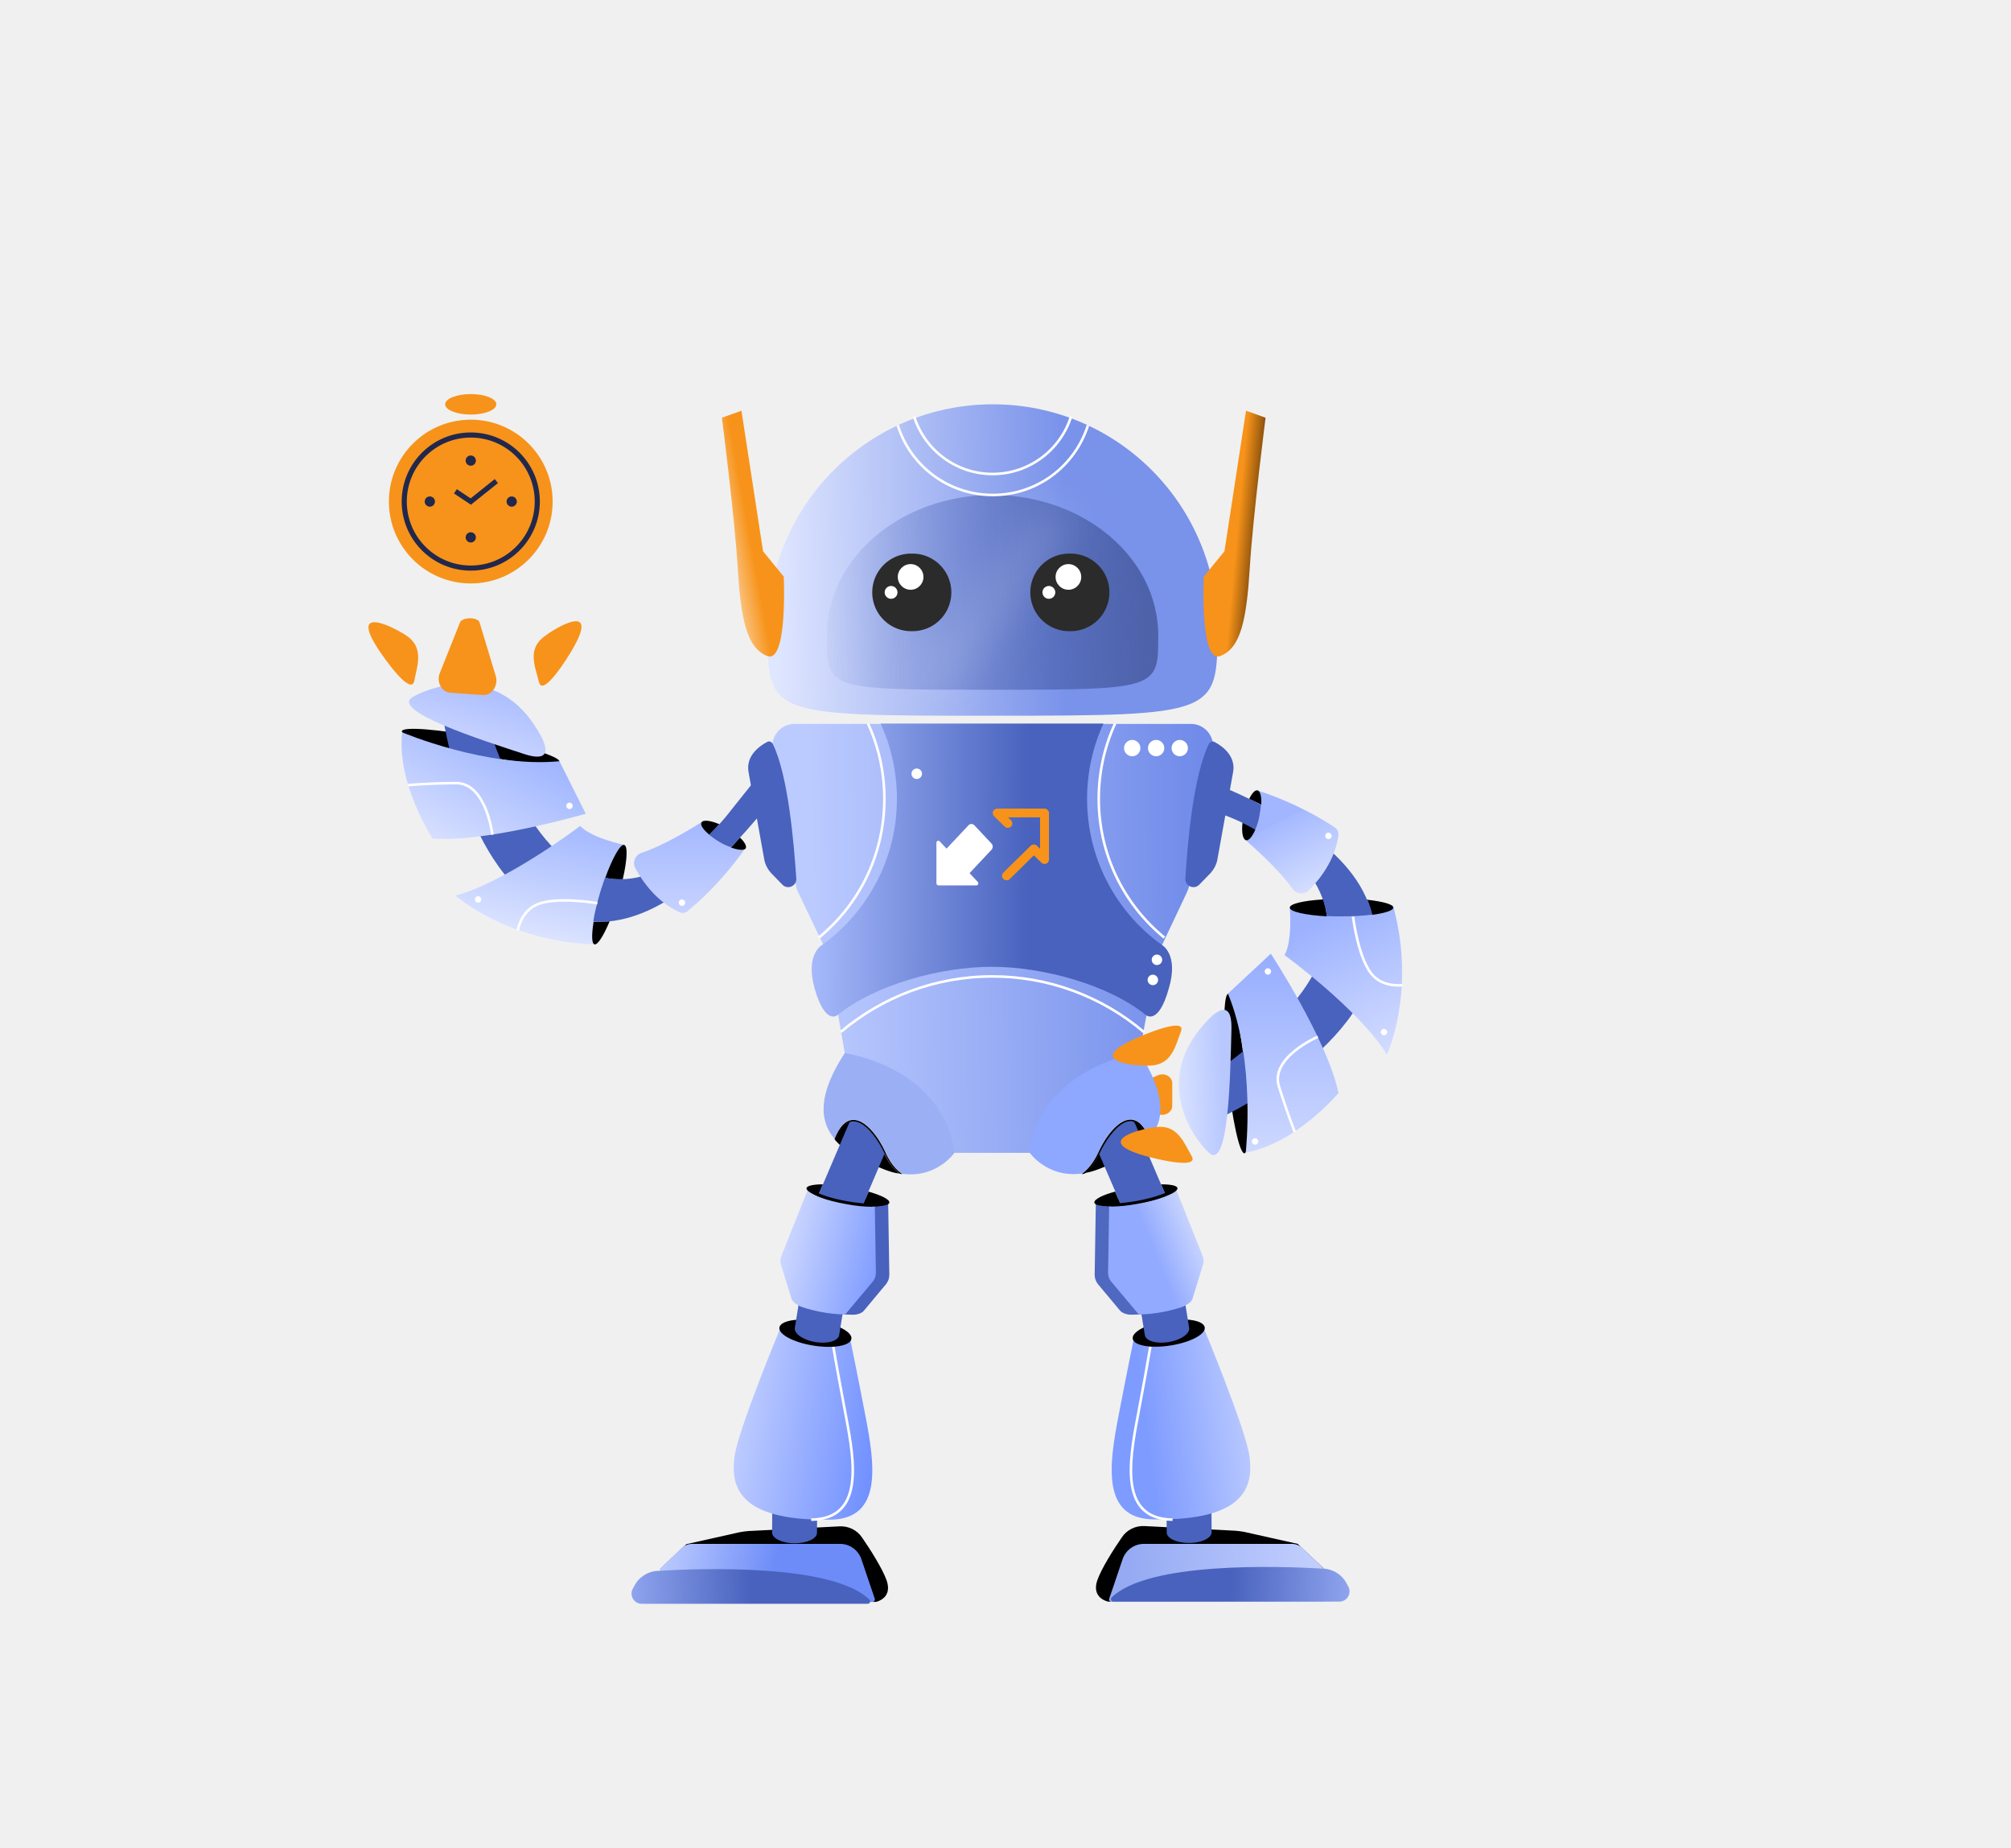
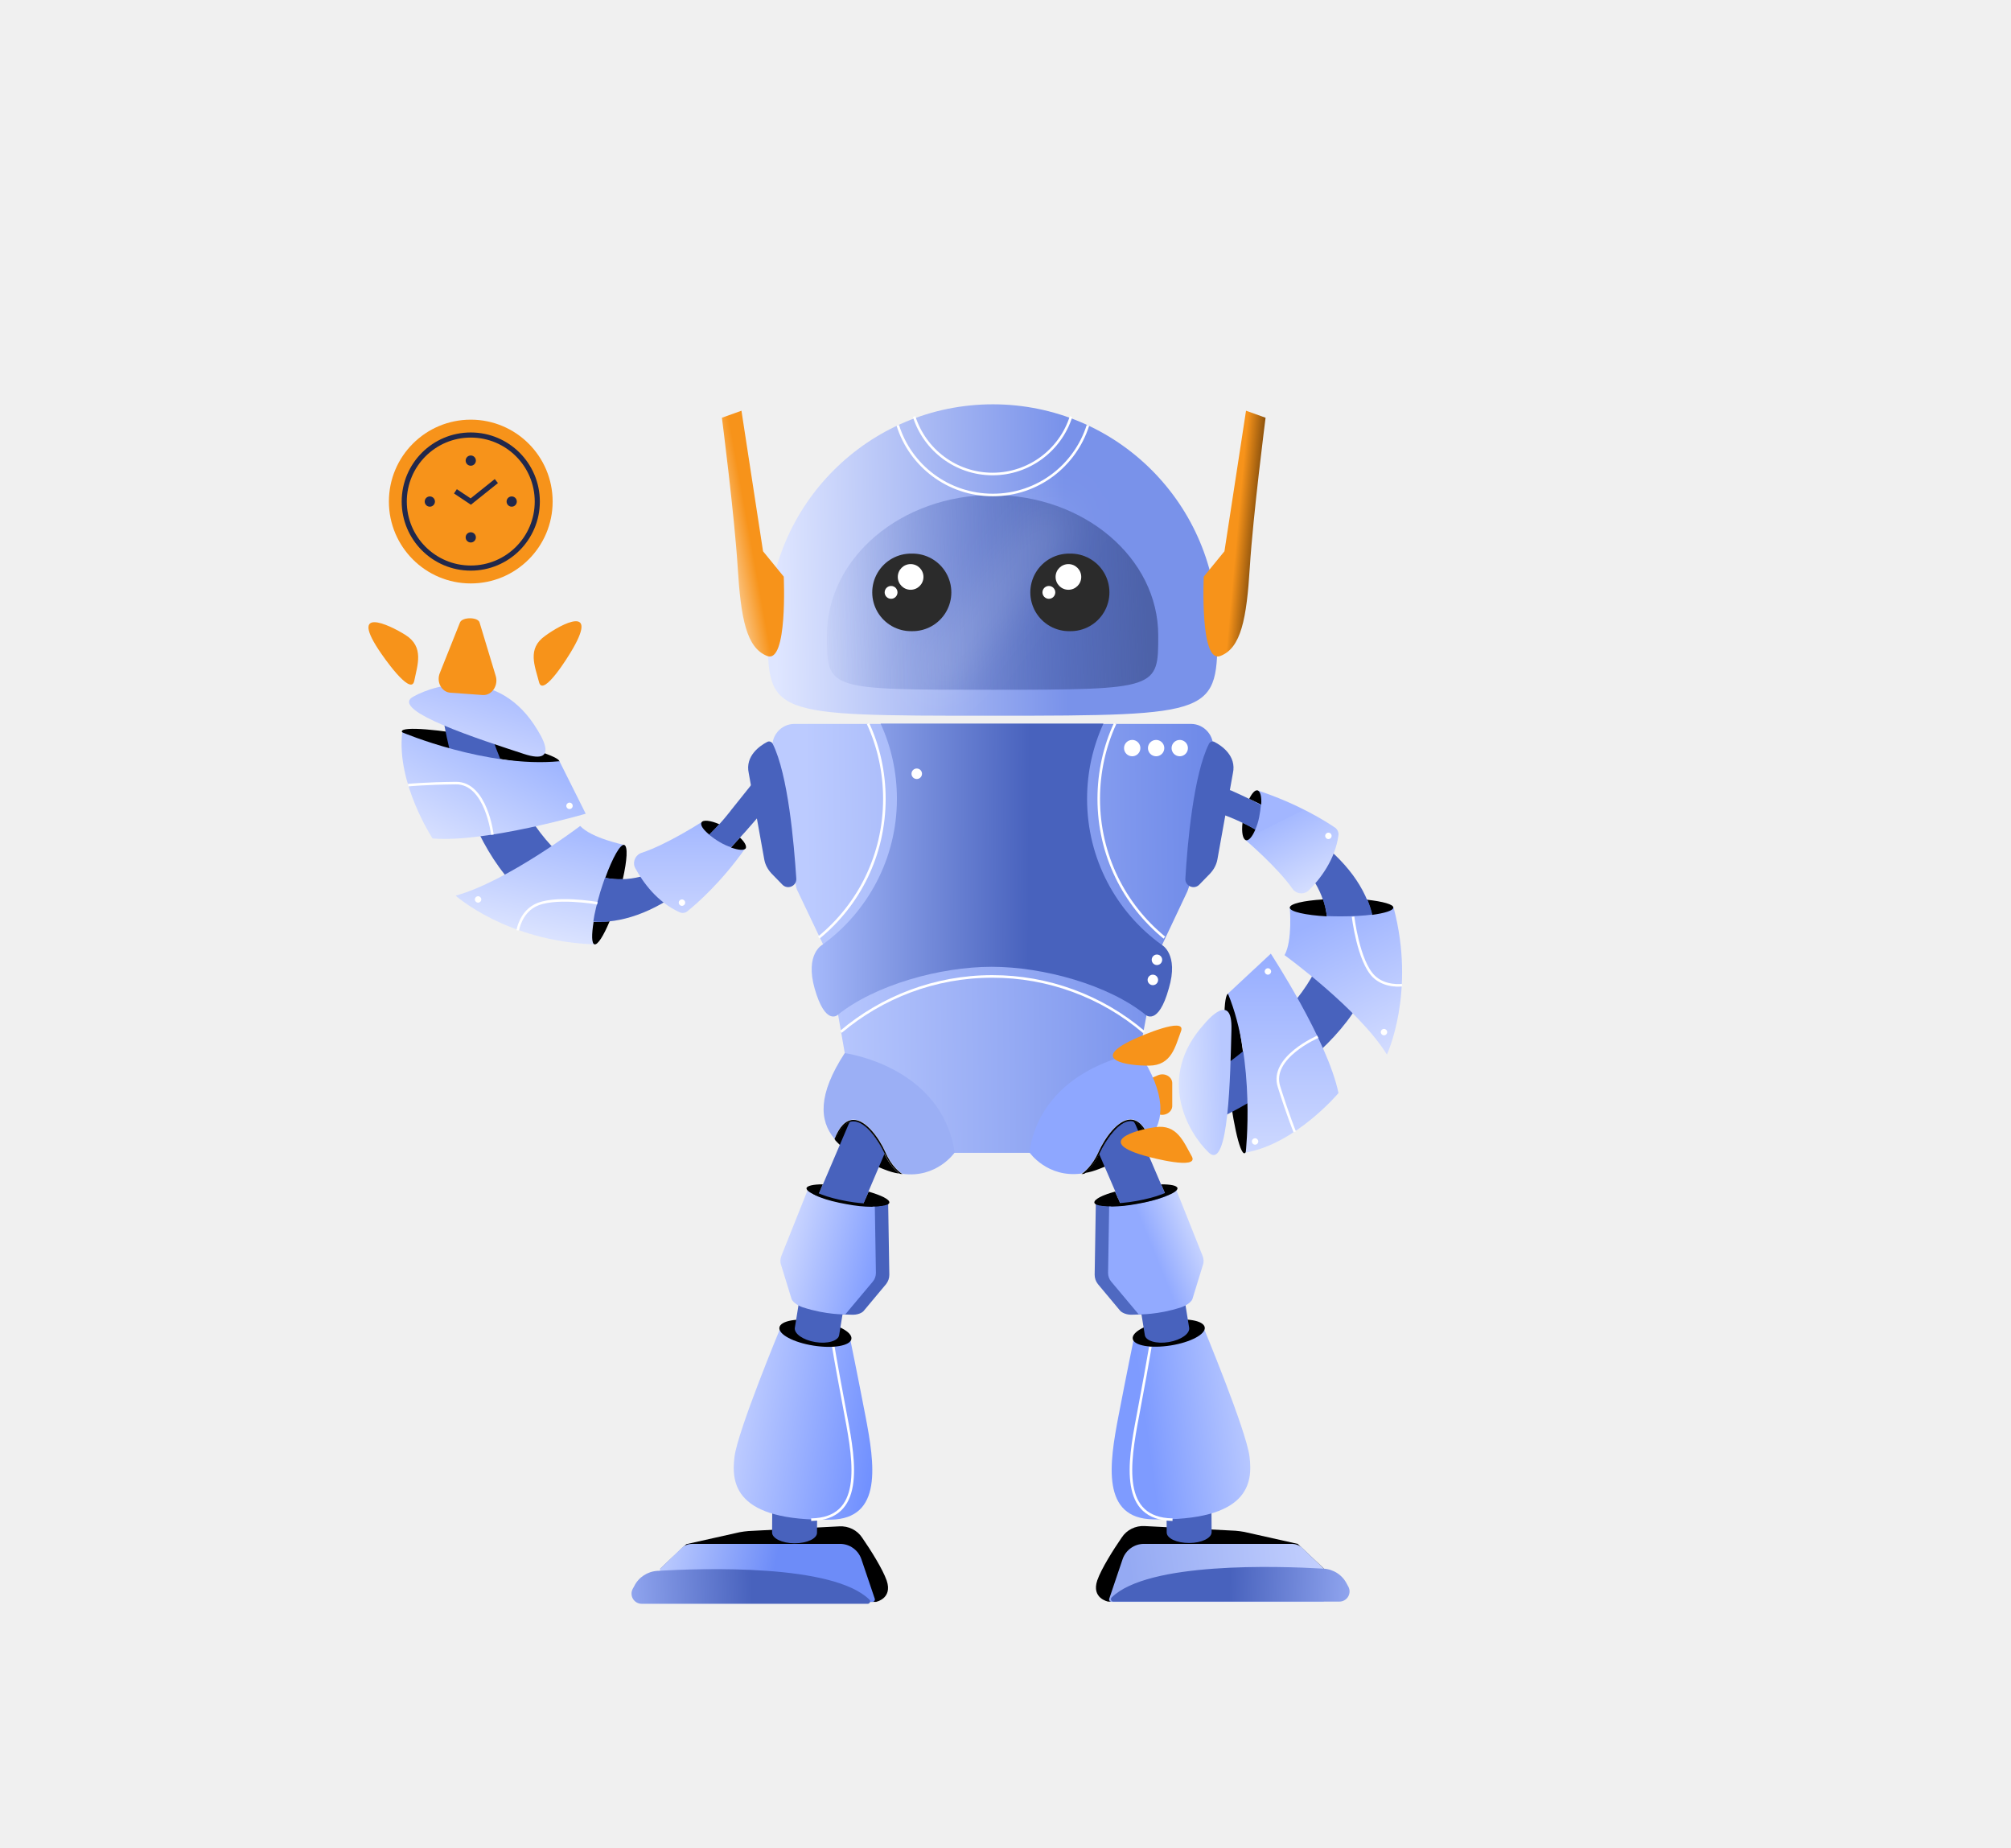
<svg xmlns="http://www.w3.org/2000/svg" width="393" height="361" fill="none">
  <path fill="url(#a)" d="M237.92 122.928c0 16.637 0 16.922-43.945 16.922s-43.945 0-43.945-16.922C150.087 98.657 169.751 79 194.032 79c24.281 0 43.888 19.657 43.888 43.928Z" />
  <path fill="url(#b)" d="M226.35 124.182c0 10.369 0 10.597-32.375 10.597s-32.375 0-32.375-10.597c0-15.156 14.478-27.463 32.375-27.463s32.375 12.307 32.375 27.463Z" />
  <path stroke="#fff" stroke-miterlimit="10" stroke-width=".5" d="M212.613 83.102c-2.507 7.92-9.86 13.617-18.581 13.617-8.72 0-16.13-5.697-18.581-13.617" />
  <path stroke="#fff" stroke-miterlimit="10" stroke-width=".5" d="M209.308 81.393c-2.052 6.495-8.151 11.224-15.333 11.224s-13.28-4.729-15.332-11.224" />
  <g filter="url(#c)">
    <path stroke="#fff" d="M0-.5h42.483" transform="matrix(-.60517 .7961 -.7987 -.60172 206.973 100.023)" />
  </g>
  <path fill="#2B2B2B" d="M178.187 123.327a7.579 7.579 0 1 0 0-15.155 7.579 7.579 0 1 0 0 15.155Z" />
  <path fill="#fff" d="M177.959 115.237a2.508 2.508 0 1 0 0-5.016 2.508 2.508 0 0 0 0 5.016ZM174.14 117.003a1.254 1.254 0 1 0 0-2.508 1.254 1.254 0 0 0 0 2.508Z" />
  <path fill="#f7931a" d="M229.086 211.64v4.444c0 1.197-1.368 2.051-2.622 1.652l-8.037-2.678c-.798-.284-.855-1.253-.057-1.538l7.923-3.418c1.311-.57 2.793.284 2.793 1.538Z" />
  <path fill="#2B2B2B" d="M209.08 123.327a7.579 7.579 0 1 0 0-15.155 7.579 7.579 0 1 0 0 15.155Z" />
  <path fill="#fff" d="M208.795 115.237a2.507 2.507 0 1 0 0-5.014 2.507 2.507 0 0 0 0 5.014ZM204.976 117.003a1.254 1.254 0 1 0 0-2.508 1.254 1.254 0 0 0 0 2.508Z" />
  <path fill="#000" d="M171.176 313s3.306-.627 2.109-4.159c-.798-2.279-3.135-5.983-4.788-8.376-.969-1.481-2.679-2.336-4.503-2.222l-17.726.912c-.57.057-1.14.114-1.71.228l-10.43 2.336-5.13 4.843L144.615 313h26.561ZM172.715 225.2c-1.026-2.393-3.591-6.096-5.985-6.096h-.057c-1.368.057-2.508 1.253-3.42 3.646l-.114-.057c2.223 2.564 5.871 4.33 9.69 5.812 1.026.399 1.938.683 2.85.797-.684-.569-1.938-1.823-2.964-4.102ZM214.95 225.143c1.026-2.393 3.591-6.153 5.985-6.153h.057c1.368.057 2.508 1.253 3.42 3.646l.114-.057c-2.223 2.564-5.871 4.33-9.69 5.812-1.026.399-1.938.683-2.85.797.741-.512 1.938-1.709 2.964-4.045Z" />
  <path fill="url(#d)" d="m170.948 312.373-2.622-7.749a4.42 4.42 0 0 0-4.161-2.962h-28.841c-.797 0-1.595.285-2.165.854l-4.161 3.989V312.943s0 .057.057.057h41.494c.285 0 .513-.342.399-.627Z" />
  <path fill="#4862BD" d="M155.388 280.011c-2.451 0-4.389.912-4.389 2.051l-.114 17.378c0 1.139 1.938 2.108 4.389 2.108 2.451 0 4.389-.912 4.389-2.051l.114-17.378c0-1.139-1.938-2.108-4.389-2.108Z" />
  <path fill="url(#e)" d="M152.595 259.272s-8.436 20.283-9.063 25.411c-.627 5.128 0 12.592 18.809 12.25 10.203-.171 8.607-10.826 6.783-20.284-1.539-8.033-3.021-15.212-3.021-15.212" />
  <path stroke="#fff" stroke-miterlimit="10" stroke-width=".5" d="M158.523 296.933c10.202-.171 8.606-10.826 6.782-20.284-1.083-5.754-2.052-11.053-2.451-13.503" />
  <path fill="#000" d="M166.387 261.619c.212-1.337-2.767-2.919-6.654-3.535-3.886-.615-7.208-.031-7.42 1.305-.212 1.337 2.767 2.919 6.653 3.535 3.887.615 7.209.031 7.421-1.305Z" />
  <path fill="#4862BD" d="M162.797 240.868c-2.393-.398-4.502.228-4.673 1.368l-2.793 17.207c-.171 1.139 1.596 2.393 3.99 2.791 2.393.399 4.502-.227 4.673-1.367l2.793-17.207c.228-1.139-1.596-2.393-3.99-2.792ZM165.818 219.73l-6.839 16.011c-.456 1.082.969 2.678 3.191 3.646 2.223.969 4.389.855 4.845-.228l5.871-13.788s-1.938-4.102-4.446-5.811c-.912-.627-1.767-.798-2.28-.513-.114.171-.285.626-.342.683Z" />
  <path fill="#4862BD" d="m166.217 256.879-1.71-.057-9.518-10.199 5.528-13.902 13.053 2.393.228 13.959c0 .684-.228 1.31-.627 1.823l-4.332 5.185c-.285.399-1.197.912-2.622.798Z" />
  <path fill="url(#f)" d="M165.191 256.822s-3.704.114-8.264-1.368c-.741-.228-1.938-.911-2.223-1.595l-2.052-6.666c-.228-.57-.171-1.254.057-1.823l5.187-12.991 13.052 2.393.228 13.959c0 .627-.228 1.254-.627 1.709l-5.358 6.382Z" />
  <path fill="#000" d="M157.611 232.151c-.057.456.798 1.026 2.223 1.539l.969-2.279c-1.881 0-3.078.284-3.192.74ZM169.751 232.835l-1.197 2.735c2.964.285 5.13.057 5.244-.57.114-.627-1.539-1.424-4.047-2.165Z" />
  <path fill="#4862BD" d="M165.989 231.98c-1.938-.342-3.762-.512-5.186-.512l-.969 2.279a30.39 30.39 0 0 0 5.585 1.424c1.083.171 2.166.342 3.135.399l1.197-2.735c-1.083-.285-2.394-.627-3.762-.855Z" />
  <path fill="#010202" d="M170.321 235.798c-1.368 0-3.135-.171-4.902-.513-1.938-.342-3.762-.798-5.072-1.311-1.539-.569-2.223-1.139-2.109-1.709.114-.513.513-.513 1.938-.627l.285.342c-1.311.057-1.653.342-1.653.399 0 .057.285.456 1.766 1.026 1.311.512 3.078.968 4.959 1.31 1.938.342 3.705.513 5.13.456 1.596-.057 1.995-.342 1.995-.399 0-.057-.285-.513-1.824-1.082l.342-.285c1.596.569 2.166.911 2.052 1.481-.114.57-.912.855-2.565.855-.114.057-.228.057-.342.057Z" />
  <path fill="url(#g)" d="M169.582 313.372h-44.173a1.985 1.985 0 0 1-1.767-2.905l.285-.513c.855-1.767 2.622-2.906 4.56-3.02 8.948-.513 34.312-1.367 41.437 5.641.285.284.057.797-.342.797Z" />
  <path fill="#000" d="M216.546 312.943s-3.306-.627-2.109-4.159c.798-2.279 3.135-5.983 4.788-8.376.969-1.481 2.679-2.336 4.503-2.222l17.726.912c.57.057 1.14.114 1.71.228l10.431 2.336 5.13 4.843-15.618 6.438h-26.561Z" />
  <path fill="url(#h)" d="m216.774 312.373 2.622-7.749a4.42 4.42 0 0 1 4.161-2.962h28.841c.798 0 1.596.285 2.166.854l4.161 3.989V312.943s0 .057-.057.057h-41.495c-.285-.057-.513-.342-.399-.627Z" />
  <path fill="url(#i)" d="M217.572 312.943h44.173a1.985 1.985 0 0 0 1.767-2.906l-.285-.512c-.855-1.767-2.621-2.906-4.559-3.02-8.949-.513-34.313-1.368-41.438 5.64-.285.285-.057.798.342.798Z" />
  <path fill="#4862BD" d="M232.278 279.954c2.451 0 4.389.912 4.389 2.051l.114 17.378c0 1.139-1.938 2.108-4.389 2.108-2.451 0-4.389-.912-4.389-2.051l-.114-17.378c0-1.139 1.995-2.051 4.389-2.108Z" />
  <path fill="url(#j)" d="M235.128 259.215s8.435 20.283 9.062 25.411c.627 5.128 0 12.592-18.809 12.25-10.203-.171-8.607-10.826-6.783-20.284 1.539-8.033 3.021-15.212 3.021-15.212" />
  <path stroke="#fff" stroke-miterlimit="10" stroke-width=".5" d="M229.143 296.933c-10.203-.171-8.607-10.826-6.783-20.284 1.083-5.754 2.052-11.053 2.451-13.503" />
  <path fill="#000" d="M228.783 262.894c3.886-.615 6.865-2.198 6.653-3.534-.211-1.337-3.534-1.921-7.42-1.305-3.887.615-6.866 2.198-6.654 3.534.212 1.336 3.534 1.921 7.421 1.305Z" />
  <path fill="#4862BD" d="M224.925 240.868c2.394-.398 4.503.228 4.674 1.368l2.793 17.207c.171 1.139-1.596 2.393-3.99 2.791-2.394.399-4.503-.227-4.674-1.367l-2.793-17.207c-.228-1.196 1.596-2.393 3.99-2.792ZM221.904 219.73l6.84 16.011c.456 1.082-.969 2.678-3.192 3.646-2.223.969-4.389.855-4.845-.228l-5.928-13.731s1.938-4.102 4.446-5.811c.912-.627 1.767-.798 2.28-.513.114.114.342.513.399.626Z" />
  <path fill="#4F69C1" d="m221.505 256.879 1.71-.057 9.519-10.199-5.529-13.902-13.053 2.393-.228 13.959c0 .684.228 1.31.627 1.823l4.332 5.185c.285.342 1.197.912 2.622.798Z" />
  <path fill="url(#k)" d="M222.531 256.822s3.705.114 8.265-1.368c.741-.228 1.938-.911 2.223-1.595l2.052-6.666c.228-.57.171-1.254-.057-1.823l-5.187-12.991-13.053 2.393-.228 13.959c0 .627.228 1.254.627 1.709l5.358 6.382Z" />
  <path fill="#000" d="M230.112 232.151c.057.456-.798 1.026-2.223 1.539l-.969-2.279c1.824 0 3.078.227 3.192.74ZM217.914 232.835l1.197 2.735c-2.964.285-5.13.057-5.244-.57-.114-.627 1.539-1.481 4.047-2.165Z" />
  <path fill="#4862BD" d="M221.733 231.98c1.938-.342 3.762-.512 5.187-.512l.969 2.279a30.404 30.404 0 0 1-5.586 1.424c-1.083.171-2.166.342-3.135.399l-1.254-2.735a29.387 29.387 0 0 1 3.819-.855Z" />
  <path fill="#010202" d="M217.344 235.741c1.368 0 3.135-.171 4.902-.513 1.938-.342 3.762-.798 5.073-1.311 1.539-.569 2.223-1.139 2.109-1.709-.114-.513-.513-.513-1.938-.627l-.285.342c1.311.057 1.653.342 1.653.399 0 .057-.285.456-1.767 1.026-1.311.512-3.078.968-4.959 1.31-1.938.342-3.705.513-5.13.456-1.596-.057-1.995-.342-1.995-.399 0-.057.285-.513 1.824-1.082l-.342-.285c-1.596.569-2.166.911-2.052 1.481.114.57.912.855 2.565.855.171.057.285.057.342.057Z" />
  <path fill="#000" d="M243.201 225.343c.971-.098 1.051-7.157.179-15.766-.871-8.609-2.365-15.509-3.336-15.411-.971.098-1.051 7.157-.18 15.767.872 8.609 2.366 15.508 3.337 15.41Z" />
  <path fill="#4862BD" d="M239.459 159.336s46.34 16.295-2.394 50.481v9.287s30.266-13.504 31.691-32.761c.855-11.282-5.13-21.651-28.214-31.907l-2.622-.627-.855 4.843 2.394.684Z" />
  <path fill="url(#l)" d="M243.449 164.179s6.156 5.242 9.12 9.458c.741 1.082 2.337 1.253 3.249.285 2.109-2.108 5.13-5.926 5.757-10.769.057-.512-.171-1.025-.57-1.367-1.824-1.254-7.296-4.729-15.276-7.35l-2.28 9.743Z" />
  <path fill="#000" d="M246.47 157.228c.114-1.538-.171-2.678-.741-2.792-.456-.114-1.083.57-1.596 1.652.798.399 1.596.741 2.337 1.14ZM243.506 164.179c.57.114 1.254-.741 1.824-2.108a36.785 36.785 0 0 0-2.508-1.311c-.228 1.881.057 3.248.684 3.419Z" />
  <path fill="url(#m)" d="M252.056 177.34s.57 6.496-1.026 9.287c0 0 14.534 10.541 20.006 19.429 0 0 5.7-12.136 1.311-28.716h-20.291Z" />
  <path fill="#000" d="M252.056 177.34c0 .798 3.078 1.482 7.239 1.71-.114-1.14-.399-2.279-.741-3.305-3.819.228-6.498.855-6.498 1.595ZM267.16 175.802c.399.969.741 1.937.969 2.963 2.508-.342 4.161-.855 4.161-1.425.057-.626-2.052-1.196-5.13-1.538Z" />
  <path fill="#4862BD" d="M262.201 175.574c-1.31 0-2.507.057-3.647.114.342 1.083.627 2.165.741 3.305.912.057 1.88.057 2.906.057 2.223 0 4.275-.114 5.985-.342a19.959 19.959 0 0 0-.969-2.963c-1.539-.057-3.249-.171-5.016-.171Z" />
  <path fill="url(#n)" d="M248.351 186.343s11.115 16.978 13.223 27.234c0 0-8.321 9.914-18.125 11.623 0 0 1.995-17.833-3.477-31.052l8.379-7.805Z" />
  <path fill="url(#o)" d="M235.356 200.074c.228-.285 5.528-6.723 5.3 1.139-.228 8.775-.513 27.748-4.445 23.987-3.933-3.76-10.431-14.586-.855-25.126Z" />
  <path fill="#fff" d="M259.58 163.951a.627.627 0 1 0 0-1.253.627.627 0 0 0 0 1.253ZM270.466 202.296a.627.627 0 1 0 0-1.255.627.627 0 0 0 0 1.255ZM247.781 190.445a.627.627 0 1 0 0-1.255.627.627 0 0 0 0 1.255ZM245.273 223.662a.627.627 0 1 0 0-1.255.627.627 0 0 0 0 1.255Z" />
  <path stroke="#fff" stroke-miterlimit="10" stroke-width=".5" d="M264.424 179.107s1.026 8.717 4.047 11.68c2.223 2.165 5.529 1.709 5.529 1.709M257.528 202.581s-9.405 4.045-7.581 9.743c1.767 5.64 3.078 8.831 3.078 8.831" />
  <path fill="#4862BD" d="M243.107 158.994c-.114.627-.228 1.197-.285 1.766.741.342 1.596.798 2.508 1.311.285-.684.57-1.481.741-2.393.171-.855.285-1.652.342-2.393a29.581 29.581 0 0 0-2.337-1.14c-.342.684-.684 1.71-.969 2.849Z" />
  <path fill="url(#p)" d="M232.449 172.782c-.057.456-.228.912-.399 1.368l-5.757 12.193-4.389 23.588-14.078 15.326h-27.644l-14.421-15.611-4.047-23.303-5.813-12.193c-.228-.399-.342-.855-.399-1.368l-4.503-26.266a4.33 4.33 0 0 1 4.275-5.07h77.46c2.679 0 4.73 2.45 4.274 5.07l-4.559 26.266Z" />
  <path fill="url(#q)" d="M226.977 184.576c-8.835-6.381-14.535-16.751-14.535-28.488 0-5.241 1.14-10.198 3.192-14.699h-43.546c2.052 4.444 3.192 9.458 3.192 14.699 0 11.737-5.757 22.107-14.535 28.488 0 0-3.476 1.767-1.538 8.604 2.108 7.35 4.502 5.127 4.502 5.127 7.296-5.868 20.007-9.401 30.095-9.401 10.089 0 22.856 3.533 30.095 9.401 0 0 2.451 2.223 4.503-5.127 2.052-6.837-1.425-8.604-1.425-8.604Z" />
  <path stroke="#fff" stroke-miterlimit="10" stroke-width=".5" d="M223.557 201.669a45.676 45.676 0 0 0-29.639-10.882c-11.285 0-21.602 4.102-29.582 10.825M217.914 141.389c-2.052 4.444-3.192 9.458-3.192 14.699 0 10.94 4.959 20.683 12.825 27.121M169.637 141.389c2.052 4.444 3.192 9.458 3.192 14.699 0 10.94-4.959 20.683-12.824 27.121" />
  <path fill="#fff" d="M230.511 147.77a1.596 1.596 0 1 0 0-3.191 1.596 1.596 0 0 0 0 3.191ZM225.894 147.77a1.596 1.596 0 1 0 0-3.191 1.596 1.596 0 0 0 0 3.191ZM221.22 147.77a1.596 1.596 0 1 0 0-3.191 1.596 1.596 0 0 0 0 3.191ZM226.065 188.565a1.026 1.026 0 1 0 0-2.051 1.026 1.026 0 0 0 0 2.051ZM225.267 192.496a1.026 1.026 0 1 0 0-2.051 1.026 1.026 0 0 0 0 2.051ZM179.156 152.214a1.026 1.026 0 1 0 0-2.052 1.026 1.026 0 0 0 0 2.052Z" />
  <path fill="#9BAFF5" d="M165.077 205.771c-5.3 8.148-4.958 13.219-1.995 16.751.969-2.45 2.166-3.703 3.648-3.76h.057c2.508 0 5.13 3.76 6.213 6.267 1.311 2.906 2.907 4.045 3.363 4.33 6.726.912 10.202-4.159 10.202-4.159-2.507-16.922-21.488-19.429-21.488-19.429Z" />
  <path fill="#000" d="M173 225.086c-1.14-2.564-3.705-6.267-6.213-6.267h-.057c-1.482.057-2.679 1.31-3.648 3.76l.114.114.114.057c.912-2.393 2.052-3.589 3.42-3.646h.057c2.394 0 4.902 3.76 5.985 6.096 1.026 2.336 2.223 3.533 2.964 4.102.057 0 .114 0 .171.057.171 0 .342.057.456.057-.456-.285-2.109-1.424-3.363-4.33Z" />
  <path fill="#8EA7FF" d="M222.645 205.714c5.301 8.148 4.959 13.219 1.995 16.751-.969-2.45-2.166-3.703-3.648-3.76h-.057c-2.508 0-5.13 3.76-6.213 6.267-1.311 2.906-2.907 4.045-3.363 4.33-6.725.912-10.202-4.159-10.202-4.159 2.508-16.865 21.488-19.429 21.488-19.429Z" />
  <path fill="#000" d="M214.722 225.029c1.14-2.564 3.705-6.267 6.213-6.267h.057c1.482.057 2.679 1.31 3.648 3.76l-.114.114-.114.057c-.912-2.393-2.052-3.589-3.42-3.646h-.057c-2.394 0-4.902 3.76-5.985 6.153-1.026 2.336-2.223 3.533-2.964 4.102-.057 0-.114 0-.171.057-.171 0-.342.057-.456.057.456-.342 2.052-1.481 3.363-4.387Z" />
  <path fill="#4862BD" d="M236.267 145.32c.228-.399.684-.57 1.083-.342 1.425.741 4.332 2.735 3.591 6.096l-3.021 16.808c-.171 1.026-.684 1.995-1.425 2.792l-2.108 2.165c-1.026 1.083-2.85.285-2.736-1.196.399-6.837 1.596-20.284 4.616-26.323ZM150.999 145.32c-.228-.399-.684-.57-1.083-.342-1.425.741-4.332 2.735-3.591 6.096l3.021 16.808c.171 1.026.684 1.995 1.425 2.792l2.109 2.165c1.026 1.083 2.85.285 2.736-1.196-.456-6.837-1.596-20.284-4.617-26.323Z" />
  <path fill="#000" d="M109.313 148.825c.186-.957-6.554-3.066-15.053-4.709-8.5-1.643-15.54-2.199-15.725-1.241-.185.957 6.555 3.066 15.054 4.709 8.499 1.643 15.539 2.199 15.724 1.241Z" />
  <path fill="#4862BD" d="M142.905 158.253s-28.898 39.713-47.65-16.807l-8.892-2.678s4.218 32.875 22.23 39.769c10.544 4.045 22.229 1.31 38.644-17.834l2.85-3.304-1.482-6.268-5.7 7.122Z" />
  <path fill="url(#r)" d="M137.091 160.646s-6.782 4.388-11.684 5.983c-1.254.399-1.881 1.88-1.254 3.02 1.425 2.621 4.218 6.609 8.664 8.603.513.228 1.026.171 1.482-.171 1.709-1.367 6.611-5.584 11.456-12.478l-8.664-4.957Z" />
  <path fill="#000" d="M140.568 161.045c-1.71-.74-3.192-.911-3.477-.342-.285.513.342 1.425 1.539 2.393a59.727 59.727 0 0 0 1.938-2.051ZM144.617 163.666c-.627.684-1.197 1.311-1.767 1.937 1.482.513 2.622.627 2.907.114.171-.456-.285-1.253-1.14-2.051Z" />
  <path fill="#4862BD" d="M142.164 161.843c-.57-.285-1.083-.57-1.596-.798-.57.627-1.254 1.311-1.995 2.051.57.456 1.254.969 2.052 1.425.741.456 1.539.797 2.223 1.025.57-.626 1.197-1.253 1.767-1.937-.57-.57-1.425-1.196-2.451-1.766Z" />
  <path fill="url(#s)" d="M121.987 165.091s-6.384-1.311-8.607-3.704c0 0-14.306 10.883-24.338 13.617 0 0 9.975 8.946 27.131 9.515l5.814-19.428Z" />
  <path fill="#000" d="M121.702 171.814c.855-3.704 1.026-6.496.285-6.723-.741-.228-2.28 2.506-3.705 6.438 1.14.228 2.28.342 3.42.285ZM116.002 180.132c-.399 2.507-.399 4.216.171 4.387.627.171 1.767-1.652 2.964-4.501-1.083.114-2.109.171-3.135.114Z" />
  <path fill="#4862BD" d="M119.08 180.018a45.01 45.01 0 0 0 1.653-4.729c.342-1.253.684-2.393.912-3.532-1.14.057-2.28-.057-3.42-.228-.285.854-.627 1.766-.912 2.735-.627 2.165-1.14 4.159-1.368 5.811 1.083.114 2.109.057 3.135-.057Z" />
  <path fill="url(#t)" d="M114.463 158.994s-19.493 5.698-29.923 4.843c0 0-7.125-10.825-5.928-20.739 0 0 16.53 7.008 30.722 5.641l5.129 10.255Z" />
  <path fill="url(#u)" d="M105.002 142.585c.171.342 4.844 7.179-2.622 4.729-8.322-2.735-26.39-8.489-21.66-11.167 4.731-2.678 16.986-5.755 24.282 6.438Z" />
  <path fill="#fff" d="M133.273 176.999a.627.627 0 1 0 0-1.255.627.627 0 0 0 0 1.255ZM93.431 176.372a.627.627 0 1 0 0-1.254.627.627 0 0 0 0 1.254ZM111.271 158.083a.627.627 0 1 0 0-1.253.627.627 0 0 0 0 1.253Z" />
  <path stroke="#fff" stroke-miterlimit="10" stroke-width=".5" d="M116.743 176.486s-8.663-1.539-12.311.513c-2.736 1.481-3.249 4.786-3.249 4.786M96.224 163.096s-1.197-10.141-7.125-10.084c-5.927.057-9.347.399-9.347.399" />
  <path fill="#f7931a" d="M222.531 202.638s9.405-4.16 8.265-1.14c-1.14 3.02-1.824 6.666-6.213 6.723-3.876.057-12.654-1.025-2.052-5.583ZM224.526 226.055s9.918 2.678 8.379-.114c-1.596-2.792-2.85-6.324-7.125-5.698-3.819.513-12.369 2.906-1.254 5.812ZM94.343 135.805l-6.327-.456c-1.71-.114-2.793-2.108-2.052-3.874l3.933-9.857c.456-1.083 3.477-1.083 3.82 0l3.134 10.37c.627 1.88-.684 3.931-2.508 3.817ZM111.442 127.6s-5.3 8.832-6.098 5.698c-.798-3.134-2.394-6.552 1.197-9.059 3.078-2.279 10.886-6.438 4.901 3.361ZM74.508 127.714s5.757 8.49 6.44 5.356c.628-3.133 1.996-6.666-1.71-9.002-3.248-2.051-11.285-5.812-4.73 3.646Z" />
  <path fill="url(#v)" d="m144.9 80.253 4.218 27.463 4.047 4.957s.798 17.092-3.249 15.497c-4.047-1.595-5.13-7.293-5.757-17.378-.627-10.084-3.078-29.171-3.078-29.171l3.819-1.368Z" />
  <path fill="url(#w)" d="m243.506 80.253-4.218 27.463-4.046 4.957s-.798 17.092 3.248 15.497c4.047-1.538 5.13-7.293 5.757-17.378.627-10.084 3.078-29.171 3.078-29.171l-3.819-1.368Z" />
  <path fill="#f7931a" d="M92 114c8.837 0 16-7.163 16-16s-7.163-16-16-16-16 7.163-16 16 7.163 16 16 16Z" />
  <path stroke="#21284B" stroke-miterlimit="10" d="M92 111c7.18 0 13-5.82 13-13s-5.82-13-13-13-13 5.82-13 13 5.82 13 13 13Z" />
  <path stroke="#21284B" stroke-miterlimit="10" d="m97 94-5 4-3-2" />
  <path fill="#21284B" d="M100 99a1 1 0 1 0 0-2 1 1 0 0 0 0 2ZM84 99a1 1 0 1 0 0-2 1 1 0 0 0 0 2ZM92 91a1 1 0 1 0 0-2 1 1 0 0 0 0 2ZM92 106a1 1 0 1 0 0-2 1 1 0 0 0 0 2Z" />
-   <path fill="#f7931a" d="M97 79c0 1.105-2.239 2-5 2s-5-.895-5-2 2.239-2 5-2 5 .895 5 2ZM197.318 171.771l4.725-4.645 1.469 1.445a.903.903 0 0 0 .949.183.84.84 0 0 0 .539-.805v-9.089a.866.866 0 0 0-.874-.86h-9.244a.891.891 0 0 0-.819.53.862.862 0 0 0 .186.933l2.084 2.048c.334.33.892.33 1.246 0a.872.872 0 0 0 0-1.225l-.595-.585h6.268v6.145l-.596-.585c-.334-.33-.892-.33-1.246 0l-5.338 5.248a.873.873 0 0 0 0 1.226.887.887 0 0 0 .614.256.688.688 0 0 0 .632-.22Z" />
-   <path fill="#fff" d="m193.765 164.821-1.677-1.785-1.676-1.786a.802.802 0 0 0-.571-.25.802.802 0 0 0-.57.25l-2.146 2.286-2.146 2.285-.671-.714-.671-.714a.35.35 0 0 0-.402-.089.37.37 0 0 0-.235.357v7.928c0 .107.05.215.117.286a.387.387 0 0 0 .269.125h7.445c.167 0 .285-.107.335-.25a.41.41 0 0 0-.084-.429l-.805-.857-.804-.857 2.146-2.286 2.146-2.285a.913.913 0 0 0 .235-.607.88.88 0 0 0-.235-.608Z" />
  <defs>
    <linearGradient id="a" x1="151.882" x2="208.809" y1="141.156" y2="140.234" gradientUnits="userSpaceOnUse">
      <stop stop-color="#DFE6FF" />
      <stop offset="1" stop-color="#7992EA" />
    </linearGradient>
    <linearGradient id="b" x1="224.418" x2="158.31" y1="128.816" y2="131.122" gradientUnits="userSpaceOnUse">
      <stop stop-color="#4D62A9" />
      <stop offset="1" stop-color="#4863BD" stop-opacity="0" />
      <stop offset="1" stop-color="#ADBFFF" />
    </linearGradient>
    <linearGradient id="d" x1="124.336" x2="149.978" y1="307.516" y2="313.047" gradientUnits="userSpaceOnUse">
      <stop stop-color="#CBD7FF" />
      <stop offset="1" stop-color="#6D8CF8" />
    </linearGradient>
    <linearGradient id="e" x1="140.864" x2="180.794" y1="278.266" y2="285.181" gradientUnits="userSpaceOnUse">
      <stop stop-color="#C7D3FF" />
      <stop offset="1" stop-color="#557BFF" />
    </linearGradient>
    <linearGradient id="f" x1="178.968" x2="148.226" y1="258.156" y2="250.321" gradientUnits="userSpaceOnUse">
      <stop stop-color="#5A7FFF" />
      <stop offset="1" stop-color="#D8E0FF" />
    </linearGradient>
    <linearGradient id="g" x1="146.735" x2="115.45" y1="306.602" y2="307.957" gradientUnits="userSpaceOnUse">
      <stop stop-color="#4862BD" />
      <stop offset="1" stop-color="#A7BAFF" />
    </linearGradient>
    <linearGradient id="h" x1="221.205" x2="262.058" y1="310.715" y2="305.643" gradientUnits="userSpaceOnUse">
      <stop stop-color="#95AAF3" />
      <stop offset="1" stop-color="#C7D3FF" />
    </linearGradient>
    <linearGradient id="i" x1="240.419" x2="271.704" y1="306.172" y2="307.528" gradientUnits="userSpaceOnUse">
      <stop stop-color="#4862BD" />
      <stop offset="1" stop-color="#A7BAFF" />
    </linearGradient>
    <linearGradient id="j" x1="224.877" x2="262.058" y1="285.578" y2="280.506" gradientUnits="userSpaceOnUse">
      <stop stop-color="#7E9BFF" />
      <stop offset="1" stop-color="#EDF1FF" />
    </linearGradient>
    <linearGradient id="k" x1="221.664" x2="238.628" y1="235.305" y2="228.396" gradientUnits="userSpaceOnUse">
      <stop stop-color="#92AAFF" />
      <stop offset="1" stop-color="#fff" />
    </linearGradient>
    <linearGradient id="l" x1="249.668" x2="258.328" y1="160.809" y2="178.207" gradientUnits="userSpaceOnUse">
      <stop stop-color="#A2B6FF" />
      <stop offset="0" stop-color="#A5B9FF" />
      <stop offset="1" stop-color="#E4EAFF" />
    </linearGradient>
    <linearGradient id="m" x1="262.519" x2="277.109" y1="177.34" y2="206.108" gradientUnits="userSpaceOnUse">
      <stop stop-color="#9CB2FF" />
      <stop offset="1" stop-color="#D8E0FF" />
    </linearGradient>
    <linearGradient id="n" x1="250.773" x2="250.773" y1="186.343" y2="225.2" gradientUnits="userSpaceOnUse">
      <stop stop-color="#96ADFF" />
      <stop offset="1" stop-color="#CDD8FF" />
    </linearGradient>
    <linearGradient id="o" x1="239.568" x2="227.632" y1="226.164" y2="226.625" gradientUnits="userSpaceOnUse">
      <stop stop-color="#B8C8FF" />
      <stop offset="1" stop-color="#E3EAFF" />
    </linearGradient>
    <linearGradient id="p" x1="157.85" x2="234.977" y1="188.23" y2="187.308" gradientUnits="userSpaceOnUse">
      <stop stop-color="#BCCBFF" />
      <stop offset="1" stop-color="#708BE9" />
    </linearGradient>
    <linearGradient id="q" x1="226.714" x2="155.555" y1="199.199" y2="198.738" gradientUnits="userSpaceOnUse">
      <stop offset=".362" stop-color="#4862BD" />
      <stop offset="1" stop-color="#ACBFFF" />
    </linearGradient>
    <linearGradient id="r" x1="134.831" x2="134.831" y1="160.646" y2="178.389" gradientUnits="userSpaceOnUse">
      <stop stop-color="#A4B8FF" />
      <stop offset="1" stop-color="#C6D2FF" />
    </linearGradient>
    <linearGradient id="s" x1="105.515" x2="100.507" y1="161.387" y2="184.127" gradientUnits="userSpaceOnUse">
      <stop stop-color="#A7BBFF" />
      <stop offset="1" stop-color="#E0E7FF" />
    </linearGradient>
    <linearGradient id="t" x1="96.47" x2="85.392" y1="143.098" y2="164.049" gradientUnits="userSpaceOnUse">
      <stop stop-color="#A0B6FF" />
      <stop offset="1" stop-color="#D6DFFF" />
    </linearGradient>
    <linearGradient id="u" x1="88.986" x2="94.451" y1="145.27" y2="128.345" gradientUnits="userSpaceOnUse">
      <stop stop-color="#CAD5FF" />
      <stop offset="1" stop-color="#9FB4FF" />
    </linearGradient>
    <linearGradient id="v" x1="155" x2="141.003" y1="127" y2="129.516" gradientUnits="userSpaceOnUse">
      <stop stop-color="#f7931a" />
      <stop offset=".305" stop-color="#f7931a" />
      <stop offset="1" stop-color="#fff" />
    </linearGradient>
    <linearGradient id="w" x1="244.618" x2="239.569" y1="128.359" y2="127.898" gradientUnits="userSpaceOnUse">
      <stop stop-color="#5E3607" />
      <stop offset="1" stop-color="#f7931a" />
    </linearGradient>
    <filter id="c" width="44.508" height="52.422" x="172.264" y="91.023" color-interpolation-filters="sRGB" filterUnits="userSpaceOnUse">
      <feFlood flood-opacity="0" result="BackgroundImageFix" />
      <feBlend in="SourceGraphic" in2="BackgroundImageFix" result="shape" />
      <feGaussianBlur result="effect1_foregroundBlur_18_6567" stdDeviation="4.5" />
    </filter>
  </defs>
</svg>
